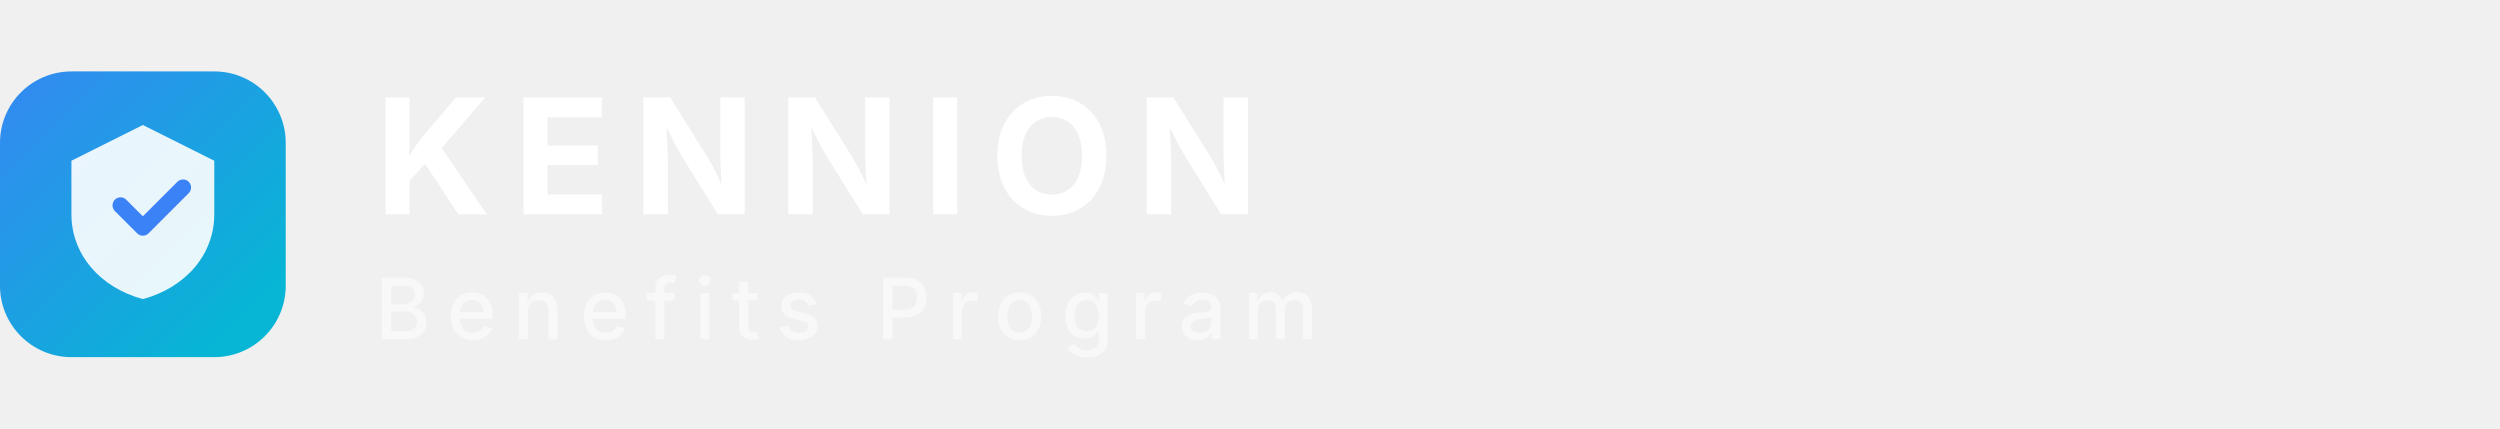
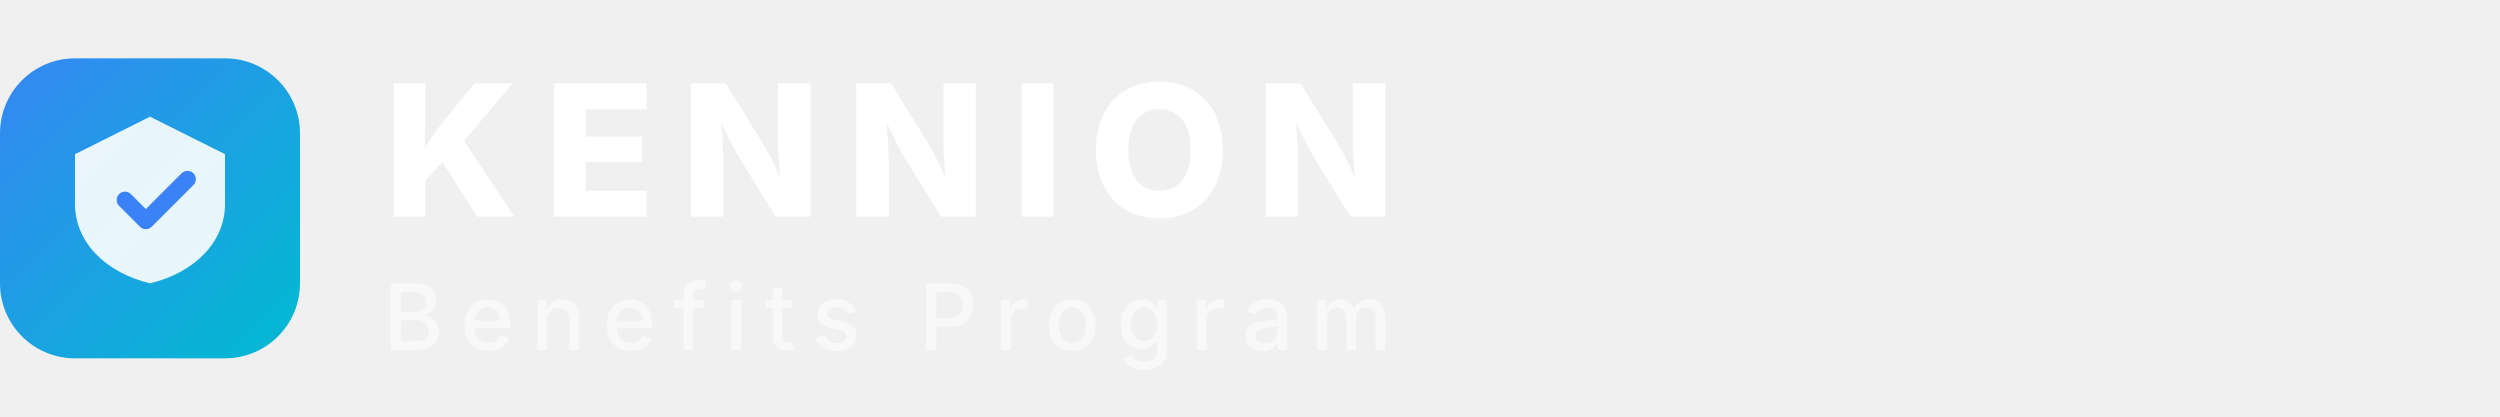
- <svg xmlns="http://www.w3.org/2000/svg" viewBox="0 0 280 48" fill="none">
+ <svg xmlns="http://www.w3.org/2000/svg" viewBox="0 0 300 50" fill="none">
  <defs>
-     <linearGradient id="iconGrad" x1="0" y1="0" x2="32" y2="32" gradientUnits="userSpaceOnUse">
+     <linearGradient id="iconGrad" x1="0" y1="0" x2="36" y2="36" gradientUnits="userSpaceOnUse">
      <stop offset="0%" stop-color="#3B82F6" />
      <stop offset="100%" stop-color="#06B6D4" />
    </linearGradient>
  </defs>
-   <rect x="0" y="8" width="32" height="32" rx="8" fill="url(#iconGrad)" />
-   <path d="M16 14l8 4v6c0 4.5-3.2 8.2-8 9.5-4.8-1.3-8-5-8-9.5v-6l8-4z" fill="white" fill-opacity="0.9" />
-   <path d="M13.5 23l2.5 2.5 4.5-4.5" stroke="#3B82F6" stroke-width="1.8" stroke-linecap="round" stroke-linejoin="round" fill="none" />
-   <text x="42" y="24" font-family="system-ui, -apple-system, sans-serif" font-size="18" font-weight="700" fill="white" letter-spacing="2.5">KENNION</text>
-   <text x="42" y="38" font-family="system-ui, -apple-system, sans-serif" font-size="9.5" font-weight="500" fill="white" fill-opacity="0.5" letter-spacing="1.8">Benefits Program</text>
+   <rect x="0" y="7" width="36" height="36" rx="9" fill="url(#iconGrad)" />
+   <path d="M18 14l9 4.5v6c0 4.5-3.6 8.2-9 9.5-5.4-1.3-9-5-9-9.5v-6l9-4.5z" fill="white" fill-opacity="0.9" />
+   <path d="M15 24l2.5 2.5 5-5" stroke="#3B82F6" stroke-width="2" stroke-linecap="round" stroke-linejoin="round" fill="none" />
+   <text x="46" y="26" font-family="system-ui, -apple-system, sans-serif" font-size="22" font-weight="800" fill="white" letter-spacing="3">KENNION</text>
+   <text x="46" y="42" font-family="system-ui, -apple-system, sans-serif" font-size="11" font-weight="500" fill="white" fill-opacity="0.55" letter-spacing="2">Benefits Program</text>
</svg>
